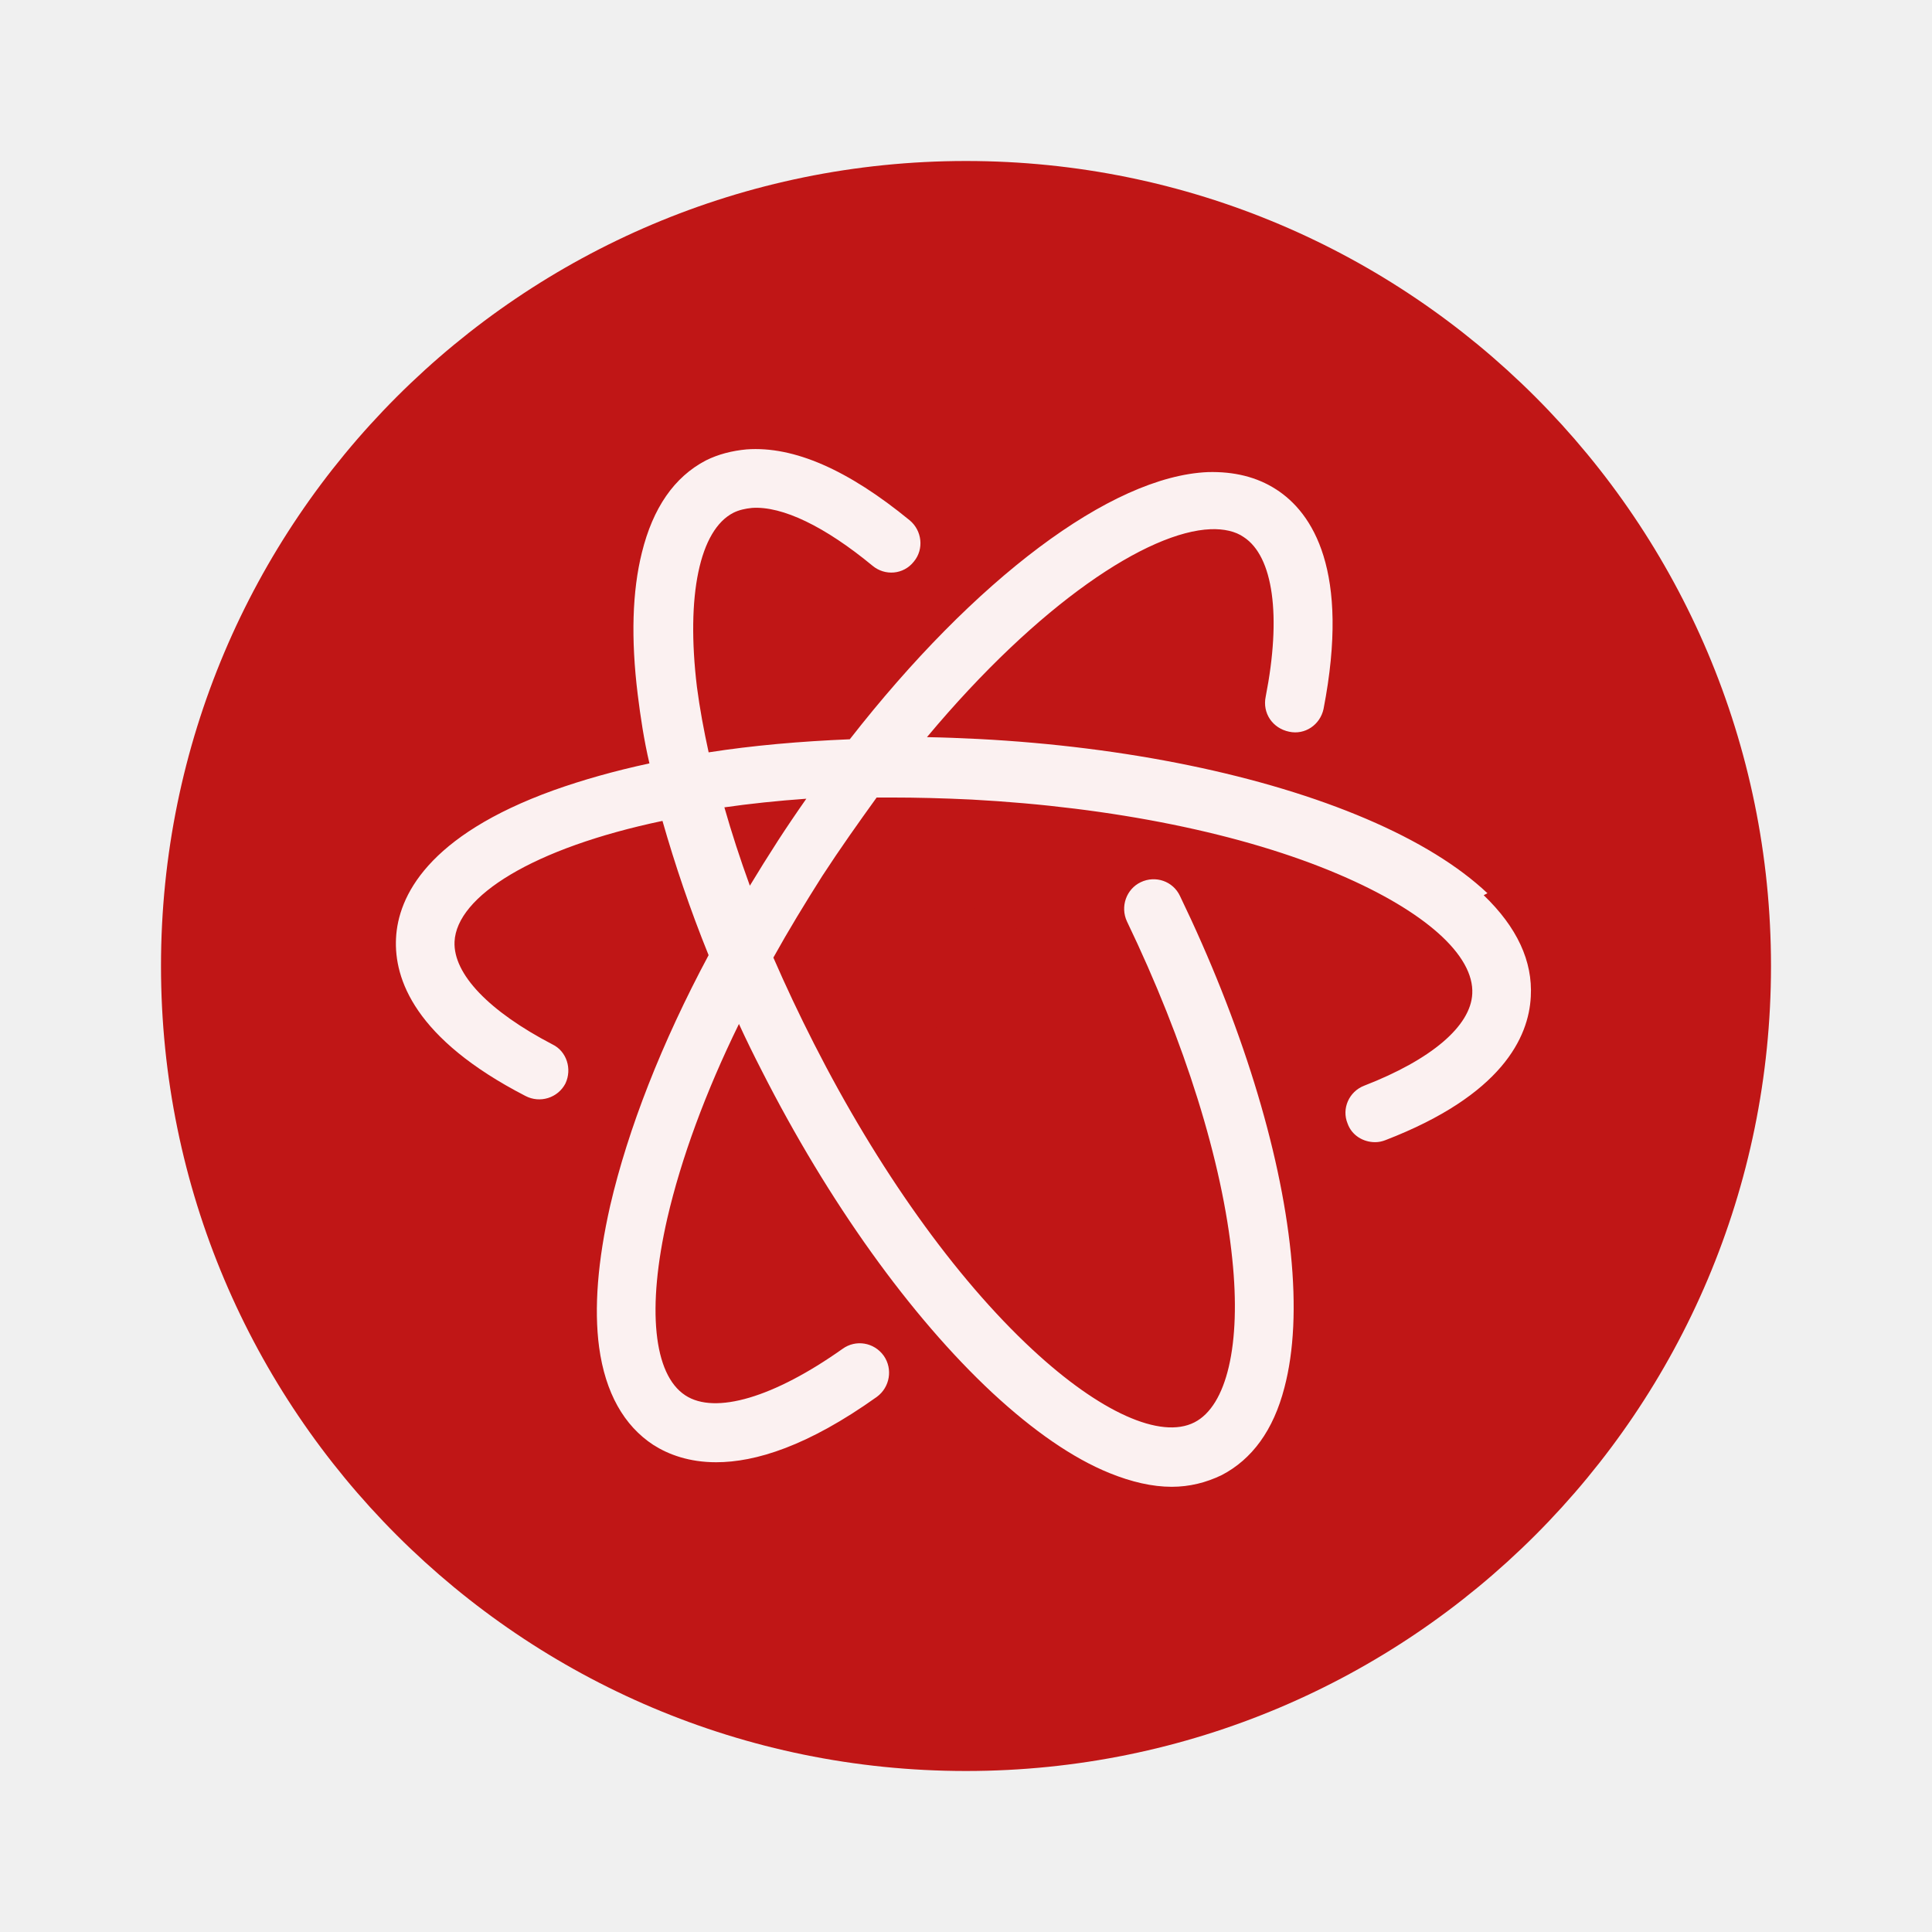
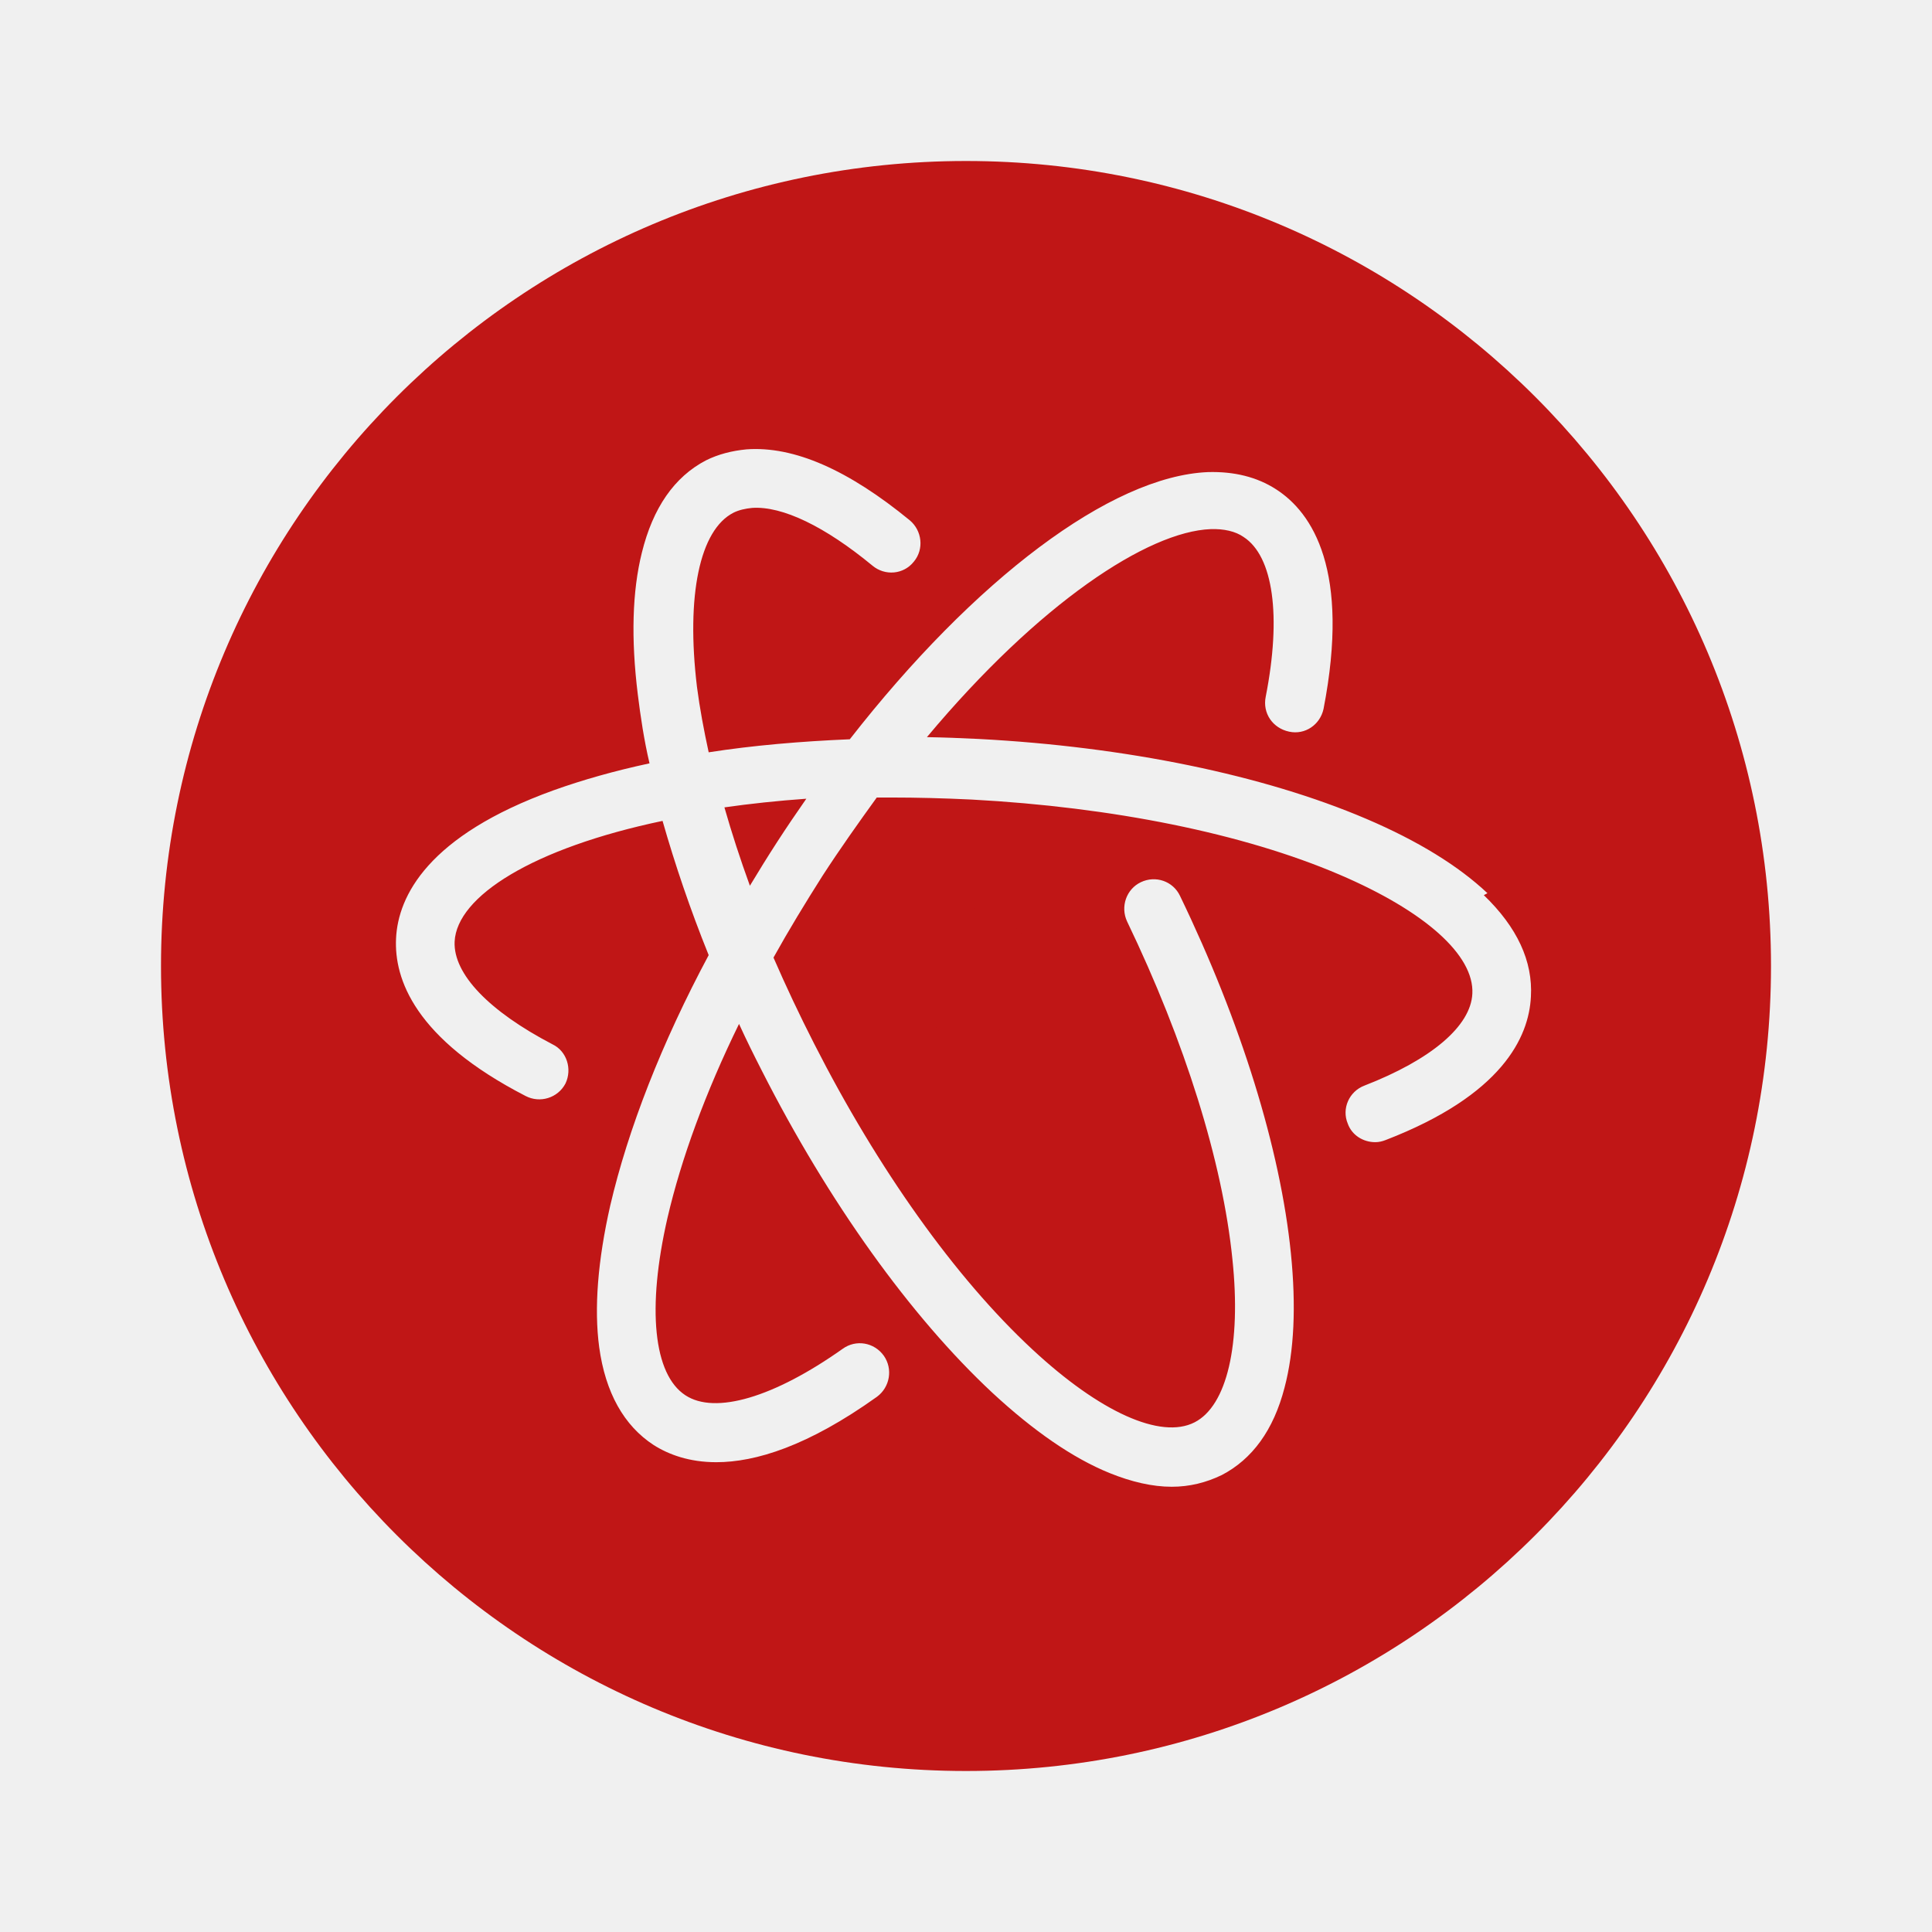
<svg xmlns="http://www.w3.org/2000/svg" height="48" preserveAspectRatio="xMidYMid" version="1.1" width="48" id="svg10">
  <defs id="defs14" />
-   <circle style="fill:#c01616;fill-opacity:1;stroke-width:0.171" id="circle2" r="20" cy="24" cx="24" />
-   <path style="fill:#ffffff;fill-opacity:0.941;stroke-width:0.171" id="path4" d="m 19.311,20.914 c -0.234,0.363 -0.462,0.727 -0.681,1.091 -0.24,-0.66 -0.452,-1.312 -0.633,-1.947 0.64,-0.091 1.317,-0.163 2.036,-0.214 -0.245,0.349 -0.486,0.705 -0.722,1.069 z m 17.644,1.278 c -0.719,-0.677 -1.728,-1.3 -3.011,-1.848 -2.549,-1.088 -5.97,-1.793 -9.631,-1.984 -0.445,-0.022 -0.872,-0.039 -1.283,-0.046 2.788,-3.336 5.491,-5.106 7.048,-5.166 0.325,-0.012 0.616,0.051 0.821,0.195 0.736,0.479 0.941,1.959 0.547,3.964 -0.086,0.411 0.171,0.787 0.582,0.872 0.393,0.086 0.77,-0.171 0.855,-0.565 0.667,-3.439 -0.274,-4.876 -1.18,-5.457 -0.479,-0.308 -1.044,-0.445 -1.694,-0.428 -2.412,0.103 -5.799,2.669 -8.896,6.638 -1.232,0.051 -2.412,0.154 -3.507,0.325 -0.12,-0.547 -0.222,-1.095 -0.291,-1.625 -0.274,-2.275 0.068,-3.9 0.907,-4.328 0.137,-0.068 0.291,-0.103 0.462,-0.12 0.753,-0.051 1.813,0.462 2.994,1.437 0.308,0.257 0.77,0.222 1.026,-0.103 0.257,-0.308 0.205,-0.77 -0.103,-1.026 -1.523,-1.249 -2.874,-1.848 -4.054,-1.762 -0.359,0.034 -0.701,0.12 -1.009,0.274 -0.787,0.411 -1.317,1.18 -1.591,2.292 -0.239,0.958 -0.274,2.138 -0.103,3.524 0.068,0.547 0.154,1.129 0.291,1.711 -0.872,0.188 -1.659,0.411 -2.378,0.667 -3.131,1.129 -3.866,2.635 -3.918,3.678 -0.051,1.009 0.462,2.498 3.216,3.918 0.359,0.188 0.804,0.051 0.992,-0.308 0.171,-0.359 0.034,-0.804 -0.325,-0.975 -1.574,-0.821 -2.463,-1.745 -2.429,-2.549 0.051,-1.129 1.95,-2.327 5.166,-3.002 0.308,1.078 0.684,2.195 1.146,3.336 -1.163,2.173 -2.002,4.316 -2.446,6.227 -0.308,1.36 -0.404,2.549 -0.274,3.514 0.154,1.129 0.616,1.95 1.351,2.429 0.376,0.239 0.89,0.428 1.557,0.428 0.975,0 2.275,-0.399 3.993,-1.625 0.325,-0.24 0.399,-0.693 0.171,-1.02 -0.24,-0.335 -0.696,-0.411 -1.026,-0.171 -1.7,1.204 -3.165,1.642 -3.906,1.153 -0.792,-0.518 -0.958,-2.161 -0.445,-4.402 0.342,-1.476 0.949,-3.131 1.779,-4.824 0.18,0.393 0.366,0.77 0.565,1.158 1.659,3.267 3.695,6.107 5.731,8.006 1.026,0.951 2.002,1.625 2.908,1.993 0.547,0.222 1.067,0.342 1.546,0.342 0.445,0 0.855,-0.103 1.245,-0.291 0.753,-0.393 1.283,-1.112 1.557,-2.173 0.239,-0.907 0.291,-2.025 0.159,-3.336 -0.262,-2.588 -1.239,-5.741 -2.754,-8.879 -0.171,-0.366 -0.607,-0.518 -0.975,-0.342 -0.359,0.171 -0.513,0.609 -0.342,0.975 1.437,2.989 2.373,5.97 2.617,8.391 0.222,2.121 -0.137,3.644 -0.941,4.054 -0.838,0.428 -2.349,-0.251 -4.029,-1.813 -1.916,-1.779 -3.839,-4.482 -5.423,-7.596 -0.366,-0.719 -0.701,-1.43 -1.009,-2.138 0.376,-0.677 0.787,-1.351 1.215,-2.027 0.445,-0.684 0.907,-1.334 1.351,-1.95 h 0.359 c 0.633,0 1.3,0.017 2.002,0.051 3.49,0.188 6.74,0.838 9.135,1.865 2.121,0.907 3.353,2.002 3.302,2.96 -0.039,0.804 -1.018,1.637 -2.686,2.284 -0.376,0.145 -0.565,0.57 -0.411,0.941 0.103,0.291 0.385,0.462 0.684,0.462 0.086,0 0.171,-0.017 0.257,-0.051 2.891,-1.115 3.558,-2.552 3.61,-3.562 0.051,-0.883 -0.342,-1.728 -1.17,-2.523 z" />
+   <path style="fill:#c01616;fill-opacity:1;stroke-width:0.171" d="M 24 4 A 20 20 0 0 0 4 24 A 20 20 0 0 0 24 44 A 20 20 0 0 0 44 24 A 20 20 0 0 0 24 4 z M 18.549 11.164 C 19.729 11.079 21.079 11.677 22.602 12.926 C 22.909 13.182 22.962 13.645 22.705 13.953 C 22.448 14.278 21.986 14.311 21.678 14.055 C 20.497 13.08 19.438 12.568 18.686 12.619 C 18.514 12.636 18.36 12.67 18.223 12.738 C 17.384 13.166 17.043 14.791 17.316 17.066 C 17.385 17.597 17.488 18.144 17.607 18.691 C 18.702 18.52 19.882 18.419 21.113 18.367 C 24.21 14.398 27.598 11.831 30.01 11.729 C 30.66 11.711 31.224 11.848 31.703 12.156 C 32.61 12.738 33.55 14.175 32.883 17.613 C 32.797 18.007 32.423 18.263 32.029 18.178 C 31.619 18.092 31.362 17.717 31.447 17.307 C 31.841 15.302 31.634 13.821 30.898 13.342 C 30.693 13.198 30.403 13.135 30.078 13.146 C 28.521 13.206 25.818 14.979 23.029 18.314 C 23.44 18.321 23.868 18.337 24.312 18.359 C 27.973 18.551 31.396 19.256 33.945 20.344 C 35.228 20.891 36.237 21.514 36.955 22.191 L 36.865 22.24 C 37.693 23.036 38.086 23.881 38.035 24.764 C 37.984 25.773 37.317 27.209 34.426 28.324 C 34.34 28.358 34.254 28.377 34.168 28.377 C 33.869 28.377 33.587 28.205 33.484 27.914 C 33.33 27.543 33.518 27.118 33.895 26.973 C 35.562 26.326 36.541 25.493 36.58 24.689 C 36.631 23.731 35.401 22.637 33.279 21.73 C 30.884 20.704 27.634 20.053 24.145 19.865 C 23.443 19.831 22.776 19.814 22.143 19.814 L 21.783 19.814 C 21.338 20.43 20.876 21.079 20.432 21.764 C 20.004 22.439 19.593 23.114 19.217 23.791 C 19.525 24.499 19.86 25.211 20.227 25.93 C 21.811 29.043 23.732 31.746 25.648 33.525 C 27.328 35.087 28.839 35.766 29.678 35.338 C 30.482 34.927 30.842 33.406 30.619 31.285 C 30.375 28.864 29.439 25.881 28.002 22.893 C 27.831 22.526 27.984 22.089 28.344 21.918 C 28.712 21.742 29.147 21.894 29.318 22.26 C 30.834 25.397 31.811 28.55 32.072 31.139 C 32.204 32.449 32.154 33.568 31.914 34.475 C 31.64 35.535 31.11 36.253 30.357 36.646 C 29.967 36.835 29.556 36.938 29.111 36.938 C 28.632 36.938 28.112 36.818 27.564 36.596 C 26.658 36.228 25.683 35.555 24.656 34.604 C 22.62 32.705 20.585 29.865 18.926 26.598 C 18.727 26.209 18.541 25.833 18.361 25.439 C 17.532 27.133 16.924 28.787 16.582 30.264 C 16.069 32.505 16.235 34.146 17.027 34.664 C 17.768 35.153 19.233 34.716 20.934 33.512 C 21.264 33.272 21.719 33.348 21.959 33.684 C 22.187 34.01 22.112 34.464 21.787 34.703 C 20.07 35.93 18.77 36.328 17.795 36.328 C 17.128 36.328 16.615 36.14 16.238 35.9 C 15.503 35.421 15.041 34.6 14.887 33.471 C 14.757 32.506 14.852 31.317 15.16 29.957 C 15.605 28.046 16.444 25.903 17.607 23.73 C 17.146 22.589 16.769 21.472 16.461 20.395 C 13.245 21.07 11.346 22.267 11.295 23.396 C 11.261 24.201 12.151 25.124 13.725 25.945 C 14.084 26.116 14.22 26.561 14.049 26.92 C 13.861 27.279 13.416 27.417 13.057 27.229 C 10.302 25.809 9.789 24.32 9.84 23.311 C 9.891 22.267 10.627 20.762 13.758 19.633 C 14.476 19.376 15.264 19.153 16.137 18.965 C 16 18.383 15.914 17.801 15.846 17.254 C 15.675 15.868 15.708 14.688 15.947 13.73 C 16.221 12.619 16.752 11.848 17.539 11.438 C 17.847 11.284 18.19 11.198 18.549 11.164 z M 20.033 19.844 C 19.315 19.895 18.638 19.968 17.998 20.059 C 18.179 20.693 18.391 21.346 18.631 22.006 C 18.85 21.641 19.076 21.277 19.311 20.914 C 19.547 20.55 19.789 20.193 20.033 19.844 z " id="circle2" />
  <path style="fill:#c01616;fill-opacity:1;stroke-width:0.171" id="path6" d="m 22.519,24.169 c 0,0.883 0.713,1.596 1.594,1.596 0.881,0 1.594,-0.713 1.594,-1.596 0,-0.881 -0.713,-1.596 -1.594,-1.596 -0.881,0 -1.596,0.715 -1.596,1.596" />
</svg>
